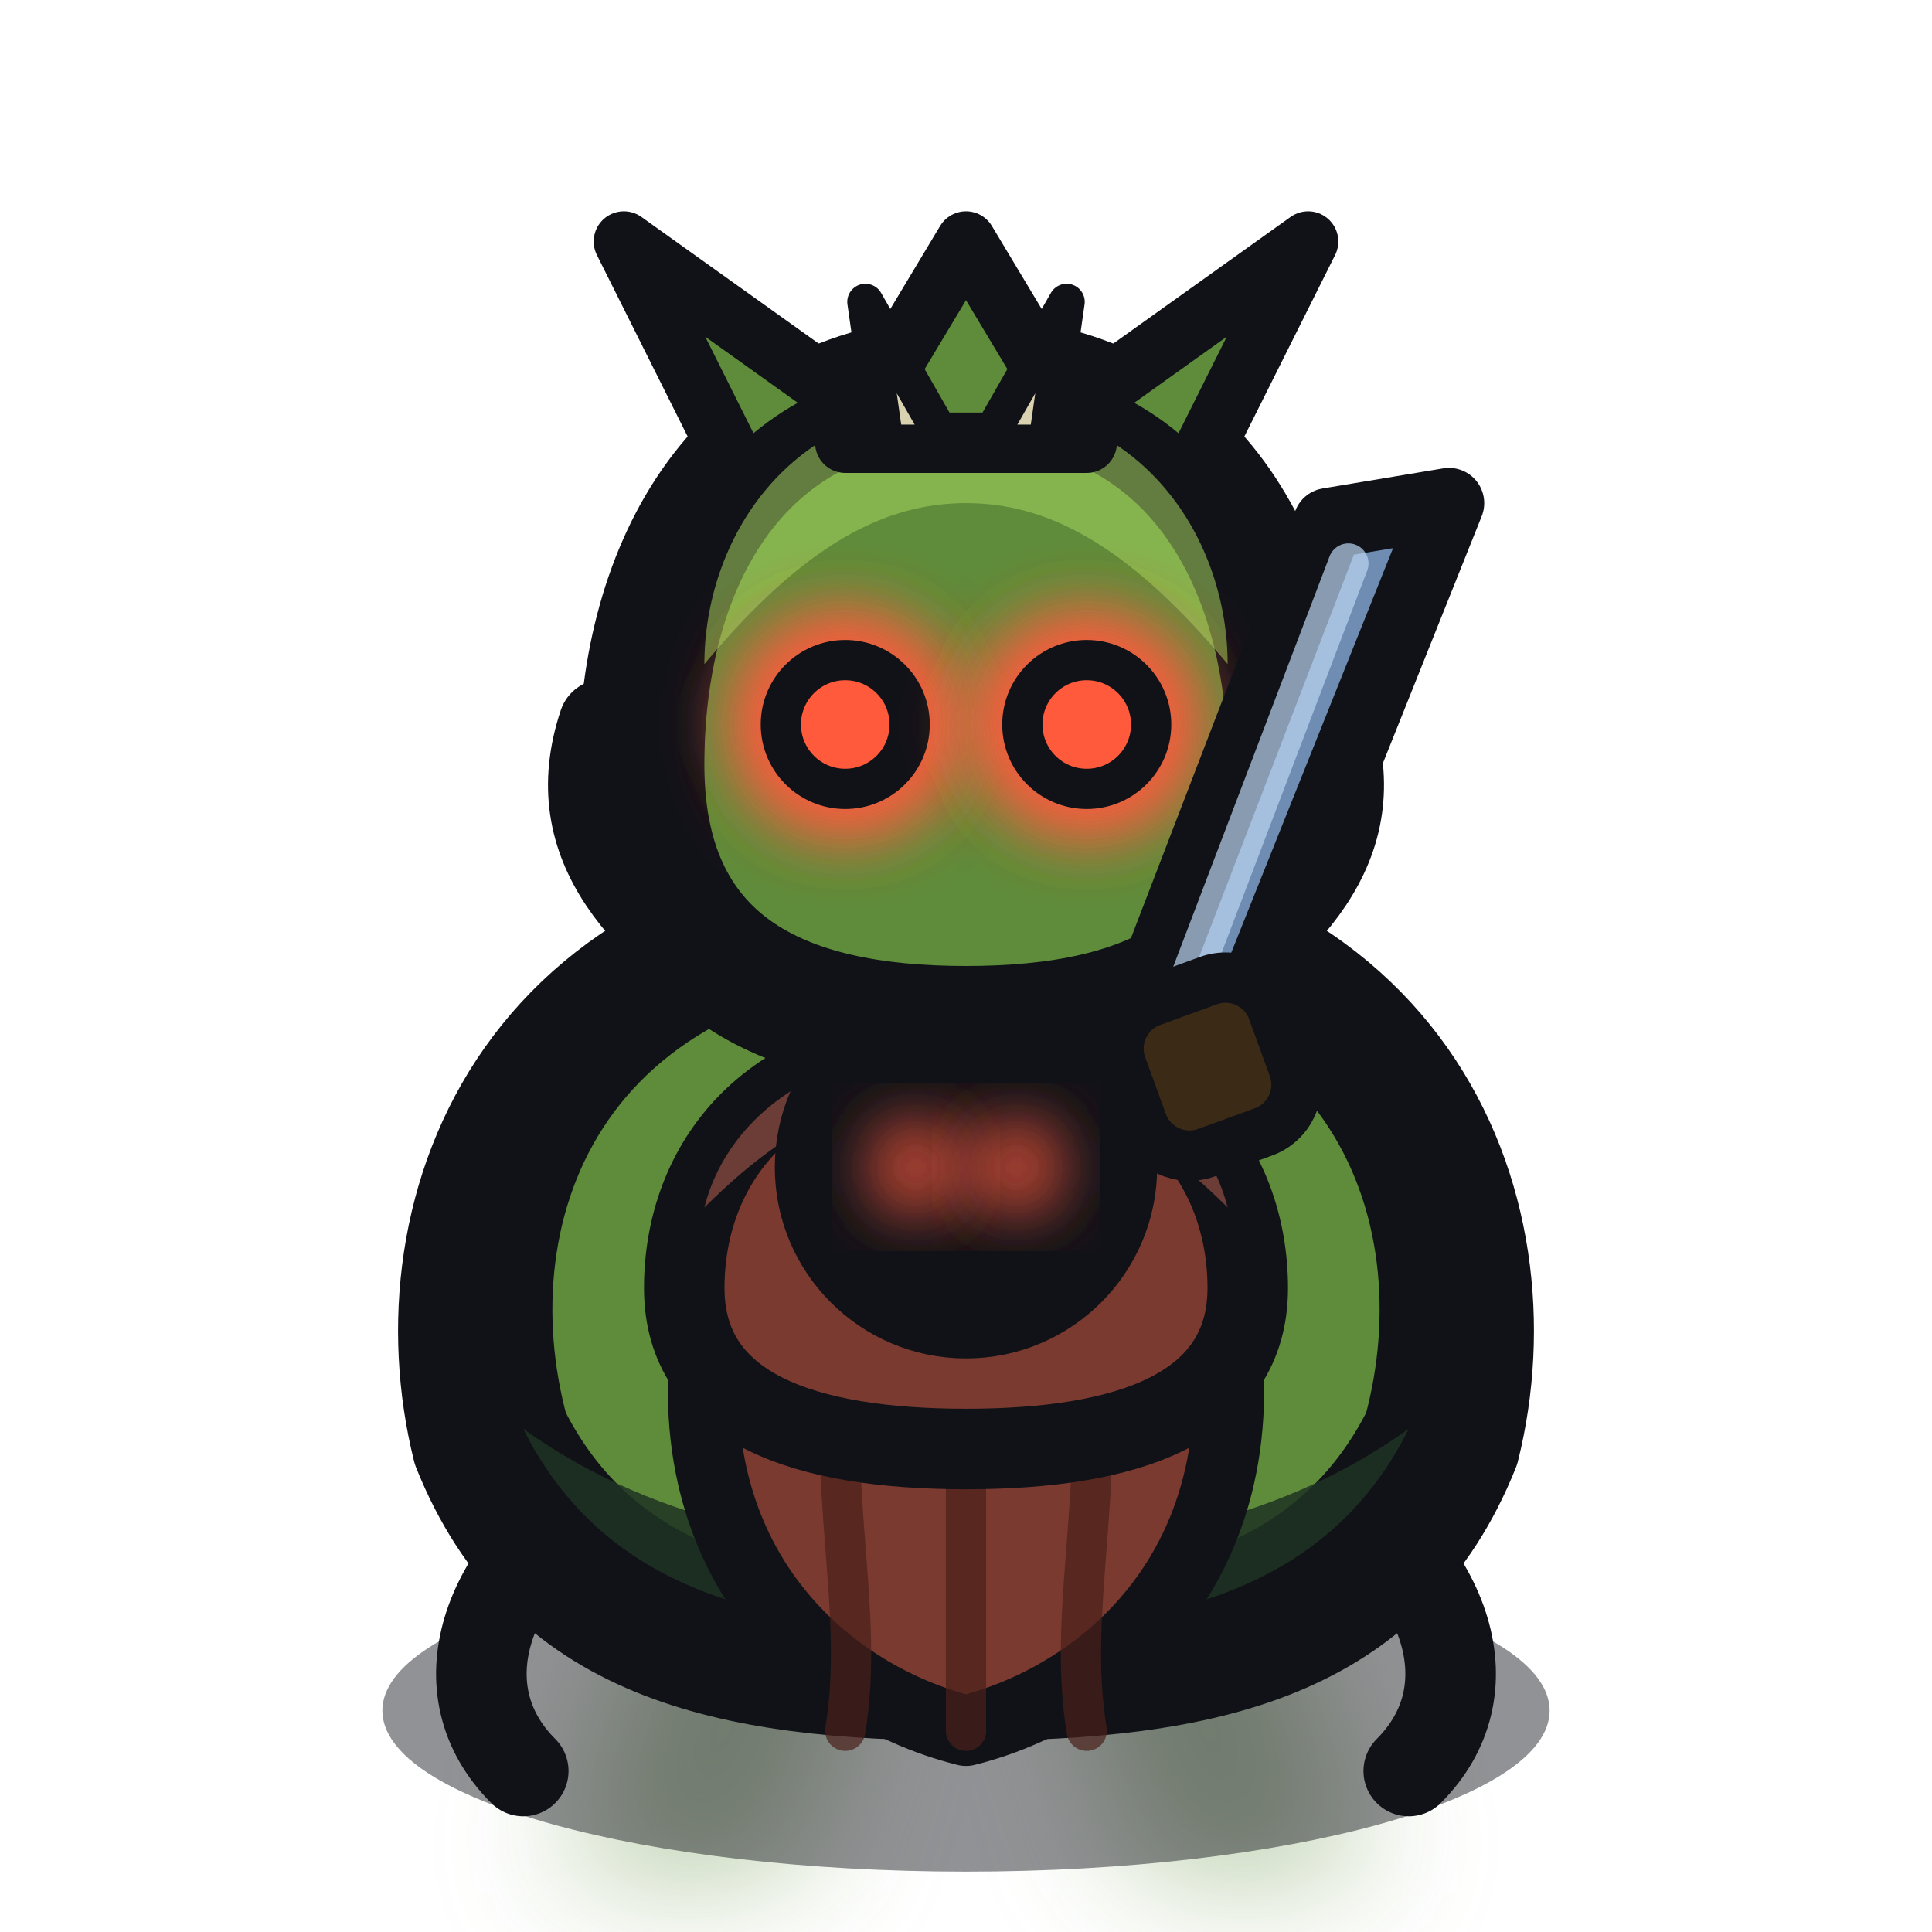
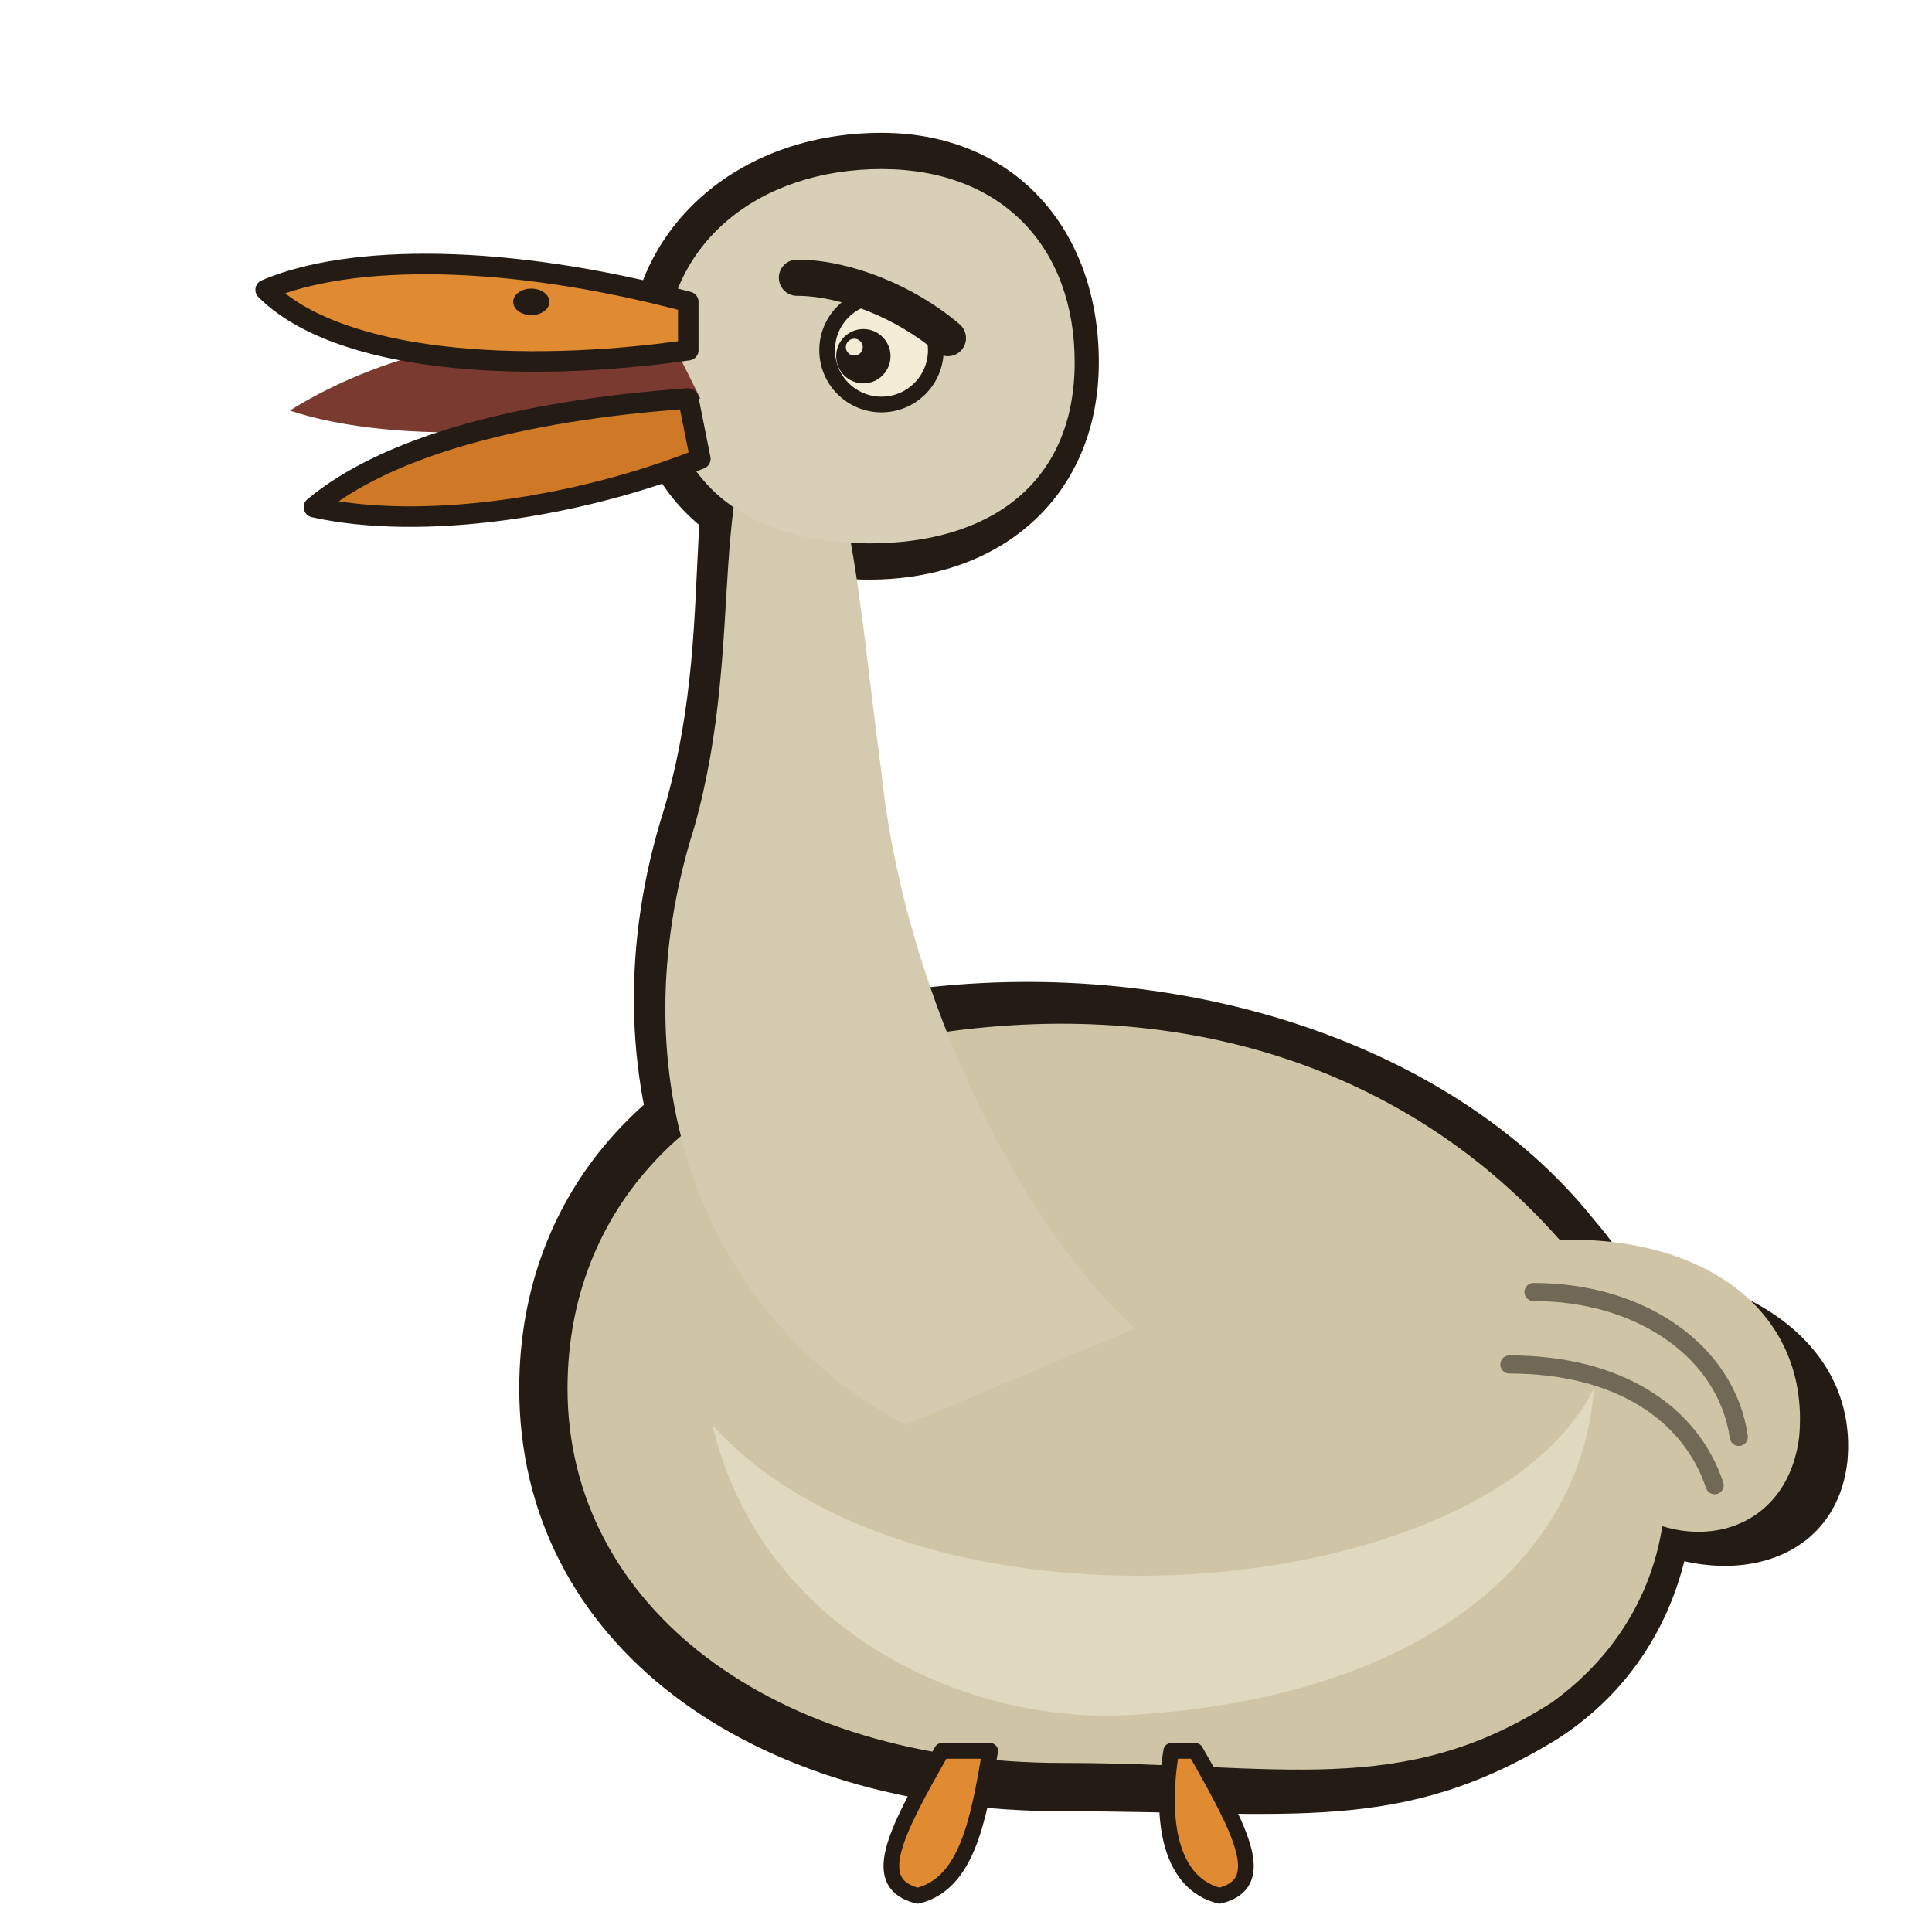
- <svg xmlns="http://www.w3.org/2000/svg" width="96" height="96" viewBox="0 0 96 96">
+ <svg xmlns="http://www.w3.org/2000/svg" viewBox="0 0 320 320" width="320" height="320">
  <defs>
-     <filter id="bn_menace" x="-80%" y="-80%" width="260%" height="260%">
-       <feGaussianBlur stdDeviation="1.8" result="b" />
-       <feMerge>
-         <feMergeNode in="b" />
-         <feMergeNode in="b" />
-       </feMerge>
-     </filter>
-     <filter id="bn_motion" x="-40%" y="-40%" width="180%" height="220%">
-       <feGaussianBlur stdDeviation="3.4" />
-     </filter>
+     <radialGradient id="vig" cx="50%" cy="46%" r="62%">
+       <stop offset="58%" stop-color="#efe2c0" stop-opacity="0" />
+       <stop offset="100%" stop-color="#6b5a36" stop-opacity="0.45" />
+     </radialGradient>
+     <radialGradient id="paper" cx="40%" cy="30%" r="82%">
+       <stop offset="0%" stop-color="#f3e8c8" />
+       <stop offset="100%" stop-color="#e4d4ad" />
+     </radialGradient>
  </defs>
-   <path d="M28 94 C32 80 36 72 42 66 L47 70 C43 80 41 86 39 94 Z" fill="#5e8c3a" filter="url(#bn_motion)" opacity="0.4" />
-   <path d="M68 94 C64 80 60 72 54 66 L49 70 C53 80 55 86 57 94 Z" fill="#5e8c3a" filter="url(#bn_motion)" opacity="0.4" />
-   <ellipse cx="48" cy="85" rx="29" ry="8" fill="#0b0d14" opacity="0.45" />
-   <g stroke="#101218" stroke-width="4.5" stroke-linecap="round" fill="none">
-     <path d="M30 74 C24 78 22 84 26 88" />
-     <path d="M66 74 C72 78 74 84 70 88" />
-     <path d="M38 50 C32 46 28 42 30 36" />
-     <path d="M58 50 C64 46 68 42 66 36" />
+   <g stroke-linejoin="round" stroke-linecap="round">
+     <g fill="#241c14">
+       <path d="M176 300 C124 300 86 272 86 230 C86 196 110 170 150 164                C194 158 240 172 264 202 C288 230 286 270 258 288                C232 304 214 300 176 300 Z" />
+       <path d="M150 240 C112 222 96 178 110 134 C120 100 110 72 126 56                C140 70 138 96 142 128 C146 168 168 206 188 224 Z" />
+       <path d="M104 60 C104 38 122 22 146 22 C168 22 182 38 182 60                C182 82 166 96 144 96 C120 96 104 82 104 60 Z" />
+       <path d="M250 210 C284 206 308 220 306 242 C304 260 284 264 268 254                C280 240 274 222 244 224 Z" />
+     </g>
+     <path d="M176 292 C128 292 94 266 94 230 C94 198 118 175 156 171              C198 165 234 178 258 205 C282 230 282 264 257 282              C232 298 212 292 176 292 Z" fill="#cfc5a6" />
+     <path d="M118 236 C126 270 160 286 188 284 C236 281 262 258 264 230              C246 266 152 274 118 236 Z" fill="#e0d8bf" />
+     <path d="M250 206 C280 202 300 216 298 238 C296 254 280 258 268 249              C278 236 272 218 246 220 Z" fill="#cfc5a6" />
+     <path d="M254 214 C272 214 286 224 288 238" fill="none" stroke="#241c14" stroke-width="3" opacity="0.55" />
+     <path d="M250 226 C268 226 280 234 284 246" fill="none" stroke="#241c14" stroke-width="3" opacity="0.55" />
+     <path d="M150 236 C116 218 102 178 115 137 C124 105 116 78 130 62              C141 74 142 98 146 128 C150 166 170 204 188 220 Z" fill="#d4cab0" />
+     <path d="M110 60 C110 40 126 28 146 28 C166 28 178 41 178 60              C178 80 164 90 144 90 C124 90 110 80 110 60 Z" fill="#d8cfb6" />
+     <path d="M112 58 C88 52 64 58 48 68 C66 74 96 72 116 66 Z" fill="#7a3a30" />
+     <path d="M114 50 C84 42 58 42 44 48 C56 60 86 62 114 58 Z" fill="#e08a32" stroke="#241c14" stroke-width="3.4" />
+     <path d="M114 66 C86 68 64 74 52 84 C70 88 96 84 116 76 Z" fill="#cf7826" stroke="#241c14" stroke-width="3.4" />
+     <ellipse cx="88" cy="50" rx="3" ry="2.2" fill="#241c14" />
+     <circle cx="146" cy="58" r="9" fill="#f4ecd6" />
+     <circle cx="146" cy="58" r="9" fill="none" stroke="#241c14" stroke-width="2.6" />
+     <circle cx="143" cy="59" r="4.5" fill="#241c14" />
+     <circle cx="141.5" cy="57.5" r="1.4" fill="#f4ecd6" />
+     <path d="M132 46 C140 46 150 50 157 56" fill="none" stroke="#241c14" stroke-width="6" stroke-linecap="round" />
+     <g fill="#e08a32" stroke="#241c14" stroke-width="2.6">
+       <path d="M156 290 C148 304 144 312 152 314 C160 312 162 302 164 290 Z" />
+       <path d="M198 290 C206 304 210 312 202 314 C194 312 192 302 194 290 Z" />
+     </g>
  </g>
-   <path d="M48 44 C70 44 76 60 73 72 C69 82 60 84 48 84 C36 84 27 82 23 72 C20 60 26 44 48 44 Z" fill="#1f3322" stroke="#101218" stroke-width="5" stroke-linejoin="round" />
-   <path d="M48 46 C68 46 73 60 70 71 C66 79 58 81 48 81 C38 81 30 79 26 71 C23 60 28 46 48 46 Z" fill="#5e8c3a" stroke="#101218" stroke-width="4.5" stroke-linejoin="round" />
-   <path d="M70 71 C66 79 58 81 48 81 C38 81 30 79 26 71 C33 76 41 77 48 77 C55 77 63 76 70 71 Z" fill="#1f3322" opacity="0.85" />
-   <path d="M48 18 C60 18 65 28 65 38 C65 48 58 52 48 52 C38 52 31 48 31 38 C31 28 36 18 48 18 Z" fill="#1f3322" stroke="#101218" stroke-width="4.5" stroke-linejoin="round" />
-   <g fill="#5e8c3a" stroke="#101218" stroke-width="3" stroke-linejoin="round">
-     <path d="M37 24 L31 12 L45 22 Z" />
-     <path d="M59 24 L65 12 L51 22 Z" />
-   </g>
-   <path d="M48 20 C59 20 63 29 63 38 C63 47 57 50 48 50 C39 50 33 47 33 38 C33 29 37 20 48 20 Z" fill="#5e8c3a" stroke="#101218" stroke-width="4" stroke-linejoin="round" />
-   <path d="M48 20 C57 20 61 27 61 33 C56 27 52 25 48 25 C44 25 40 27 35 33 C35 27 39 20 48 20 Z" fill="#a6d65e" opacity="0.55" />
-   <path d="M42 22 L48 12 L54 22 Z" fill="#5e8c3a" stroke="#101218" stroke-width="3" stroke-linejoin="round" />
-   <g fill="#d9d2b0" stroke="#101218" stroke-width="1.8" stroke-linejoin="round">
-     <path d="M44 22 L43 15 L47 22 Z" />
-     <path d="M52 22 L53 15 L49 22 Z" />
-   </g>
-   <g>
-     <circle cx="42" cy="36" r="5" fill="#ff5a3c" filter="url(#bn_menace)" />
-     <circle cx="42" cy="36" r="3.2" fill="#ff5a3c" stroke="#101218" stroke-width="2" />
-     <circle cx="54" cy="36" r="5" fill="#ff5a3c" filter="url(#bn_menace)" />
-     <circle cx="54" cy="36" r="3.2" fill="#ff5a3c" stroke="#101218" stroke-width="2" />
-   </g>
-   <path d="M36 62 C32 76 40 84 48 86 C56 84 64 76 60 62 C56 68 40 68 36 62 Z" fill="#7a3a30" stroke="#101218" stroke-width="3.5" stroke-linejoin="round" />
-   <path d="M48 66 L48 86 M42 66 C41 74 43 80 42 86 M54 66 C55 74 53 80 54 86" fill="none" stroke="#4a201a" stroke-width="2" opacity="0.7" stroke-linecap="round" />
-   <path d="M48 52 C58 52 62 58 62 64 C62 70 56 72 48 72 C40 72 34 70 34 64 C34 58 38 52 48 52 Z" fill="#7a3a30" stroke="#101218" stroke-width="4" stroke-linejoin="round" />
-   <path d="M48 52 C56 52 60 56 61 60 C56 55 52 54 48 54 C44 54 40 55 35 60 C36 56 40 52 48 52 Z" fill="#a85a4a" opacity="0.6" />
-   <circle cx="48" cy="58" r="8" fill="#101218" stroke="#101218" stroke-width="3" />
-   <circle cx="45.5" cy="58" r="1.6" fill="#ff5a3c" filter="url(#bn_menace)" />
-   <circle cx="50.5" cy="58" r="1.6" fill="#ff5a3c" filter="url(#bn_menace)" />
-   <path d="M66 26 L72 25 L62 50 L56 52 Z" fill="#6f8db3" stroke="#101218" stroke-width="3.5" stroke-linejoin="round" />
-   <path d="M67 28 L59 49" fill="none" stroke="#bcd6f2" stroke-width="2" opacity="0.7" stroke-linecap="round" />
-   <rect x="56" y="49" width="8" height="8" rx="2.5" fill="#3a2a16" stroke="#101218" stroke-width="2.5" transform="rotate(-20 60 53)" />
</svg>
